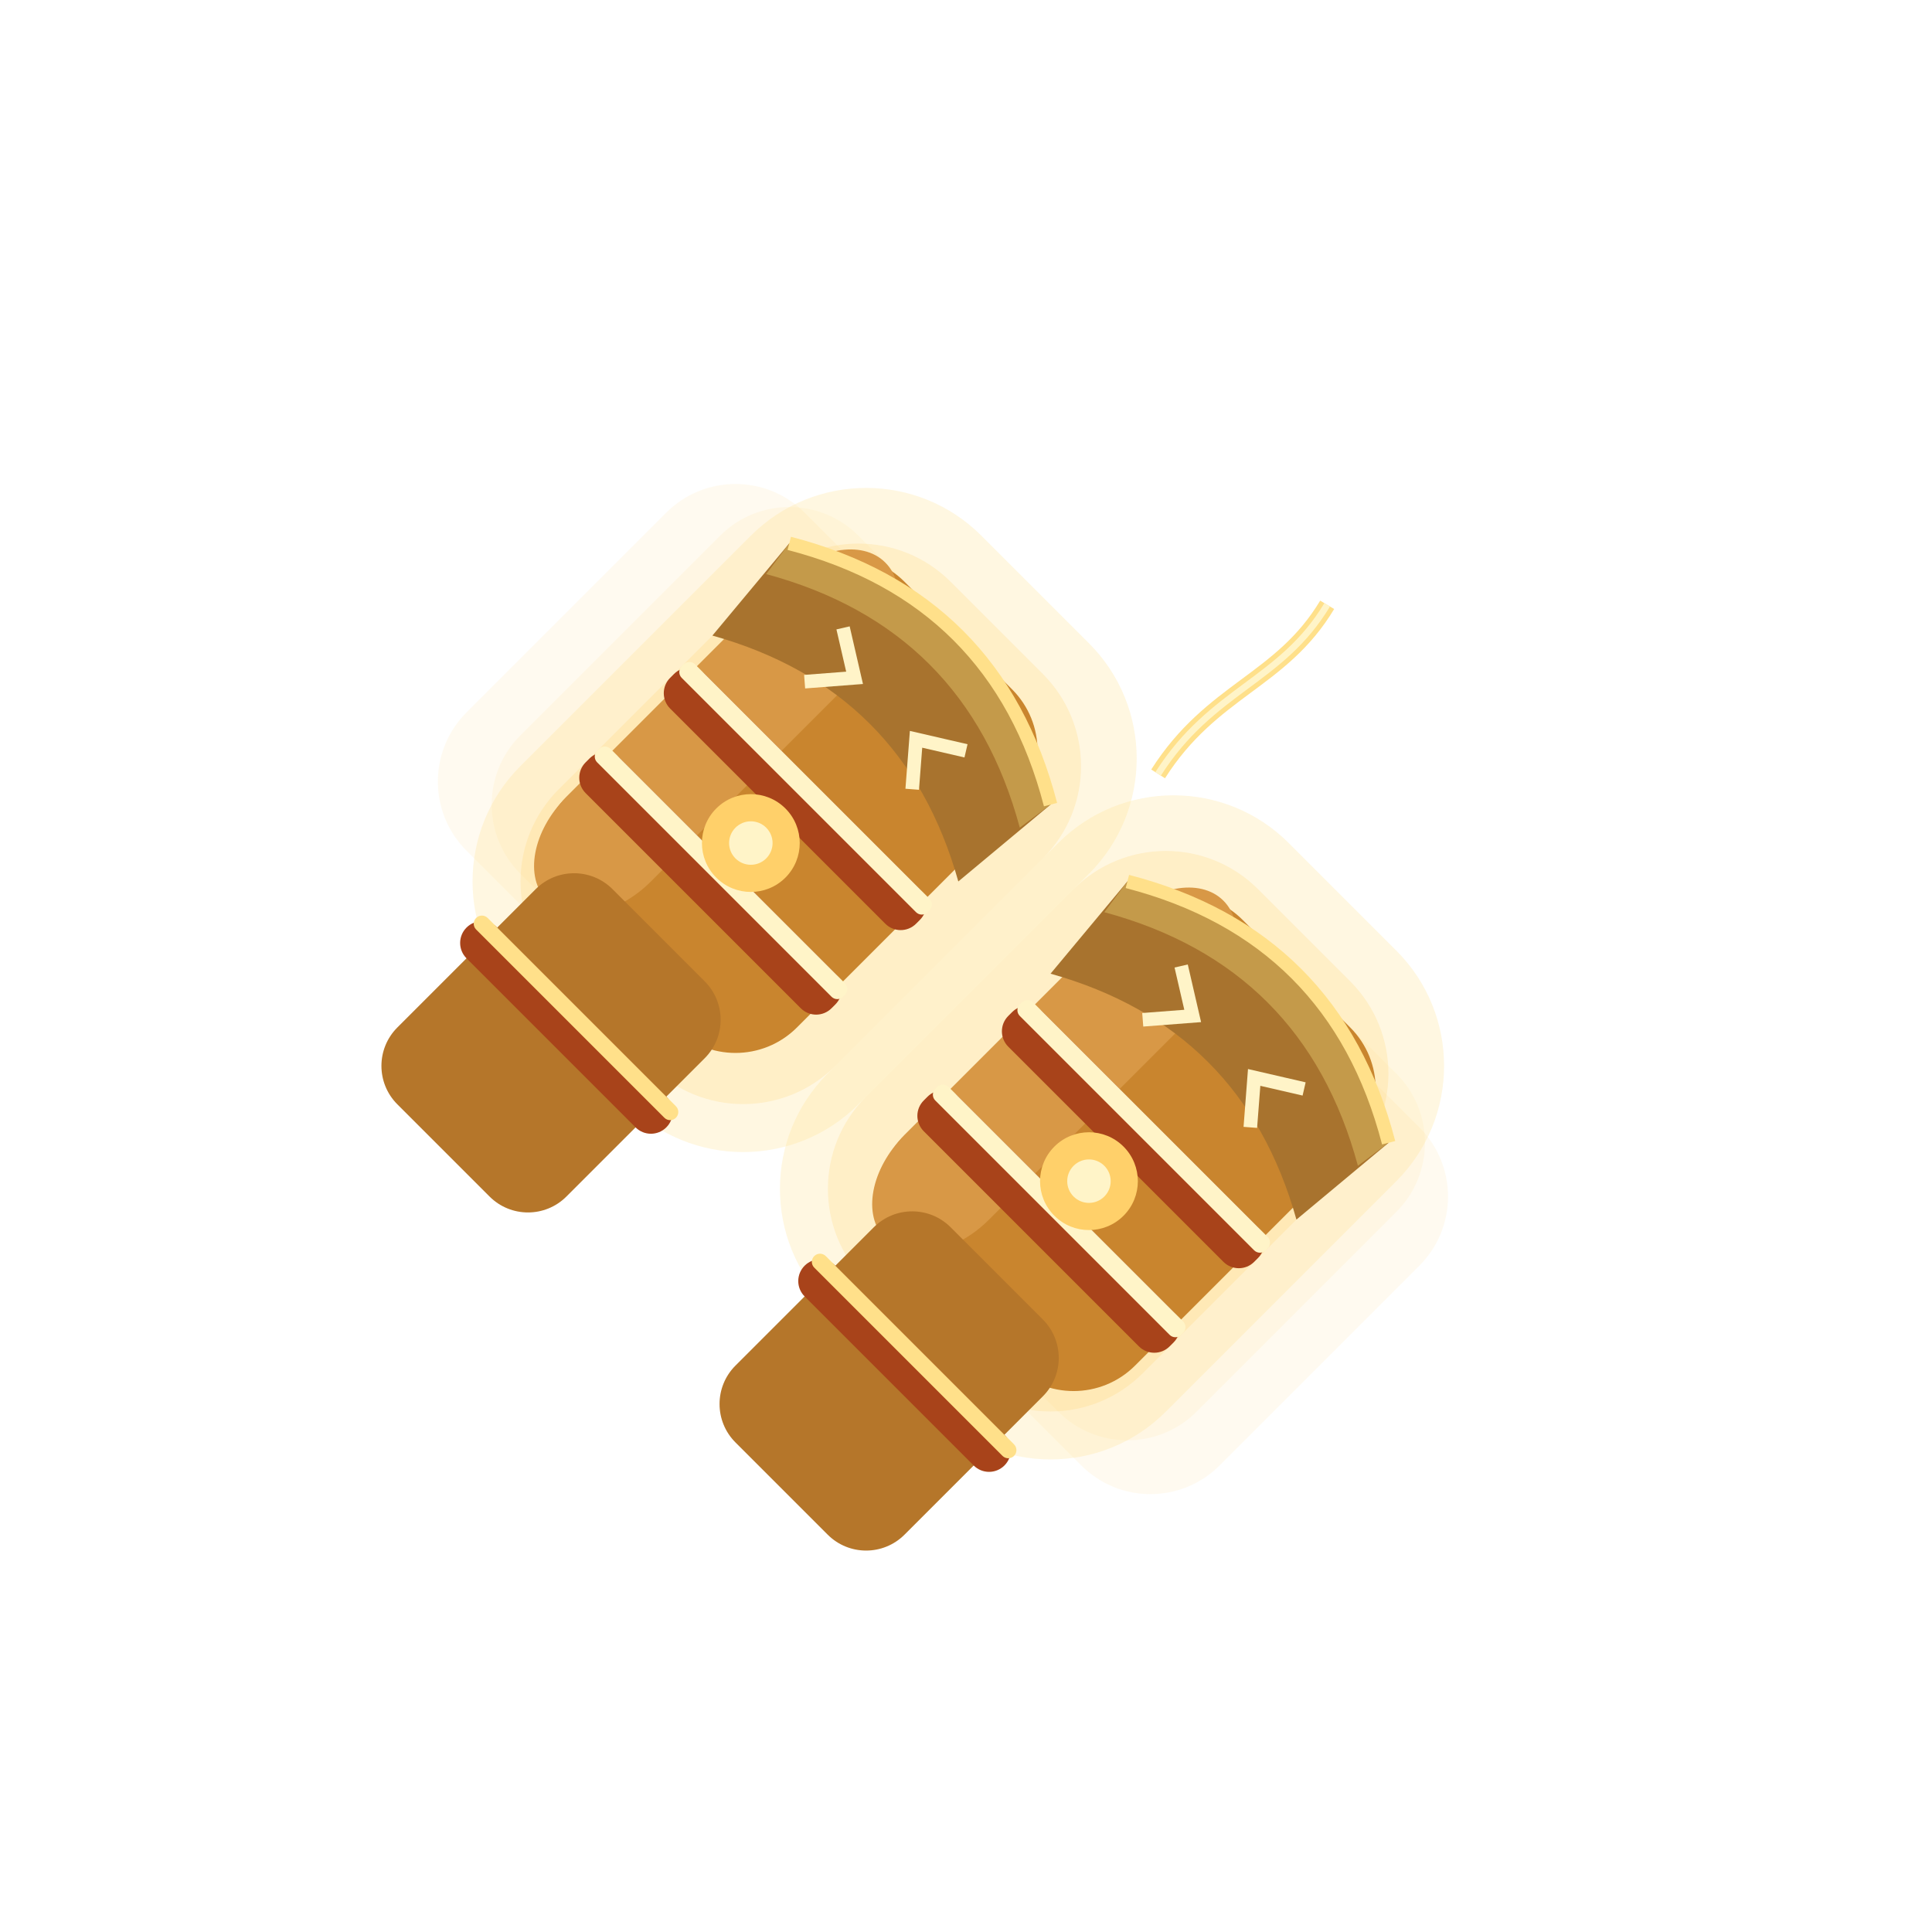
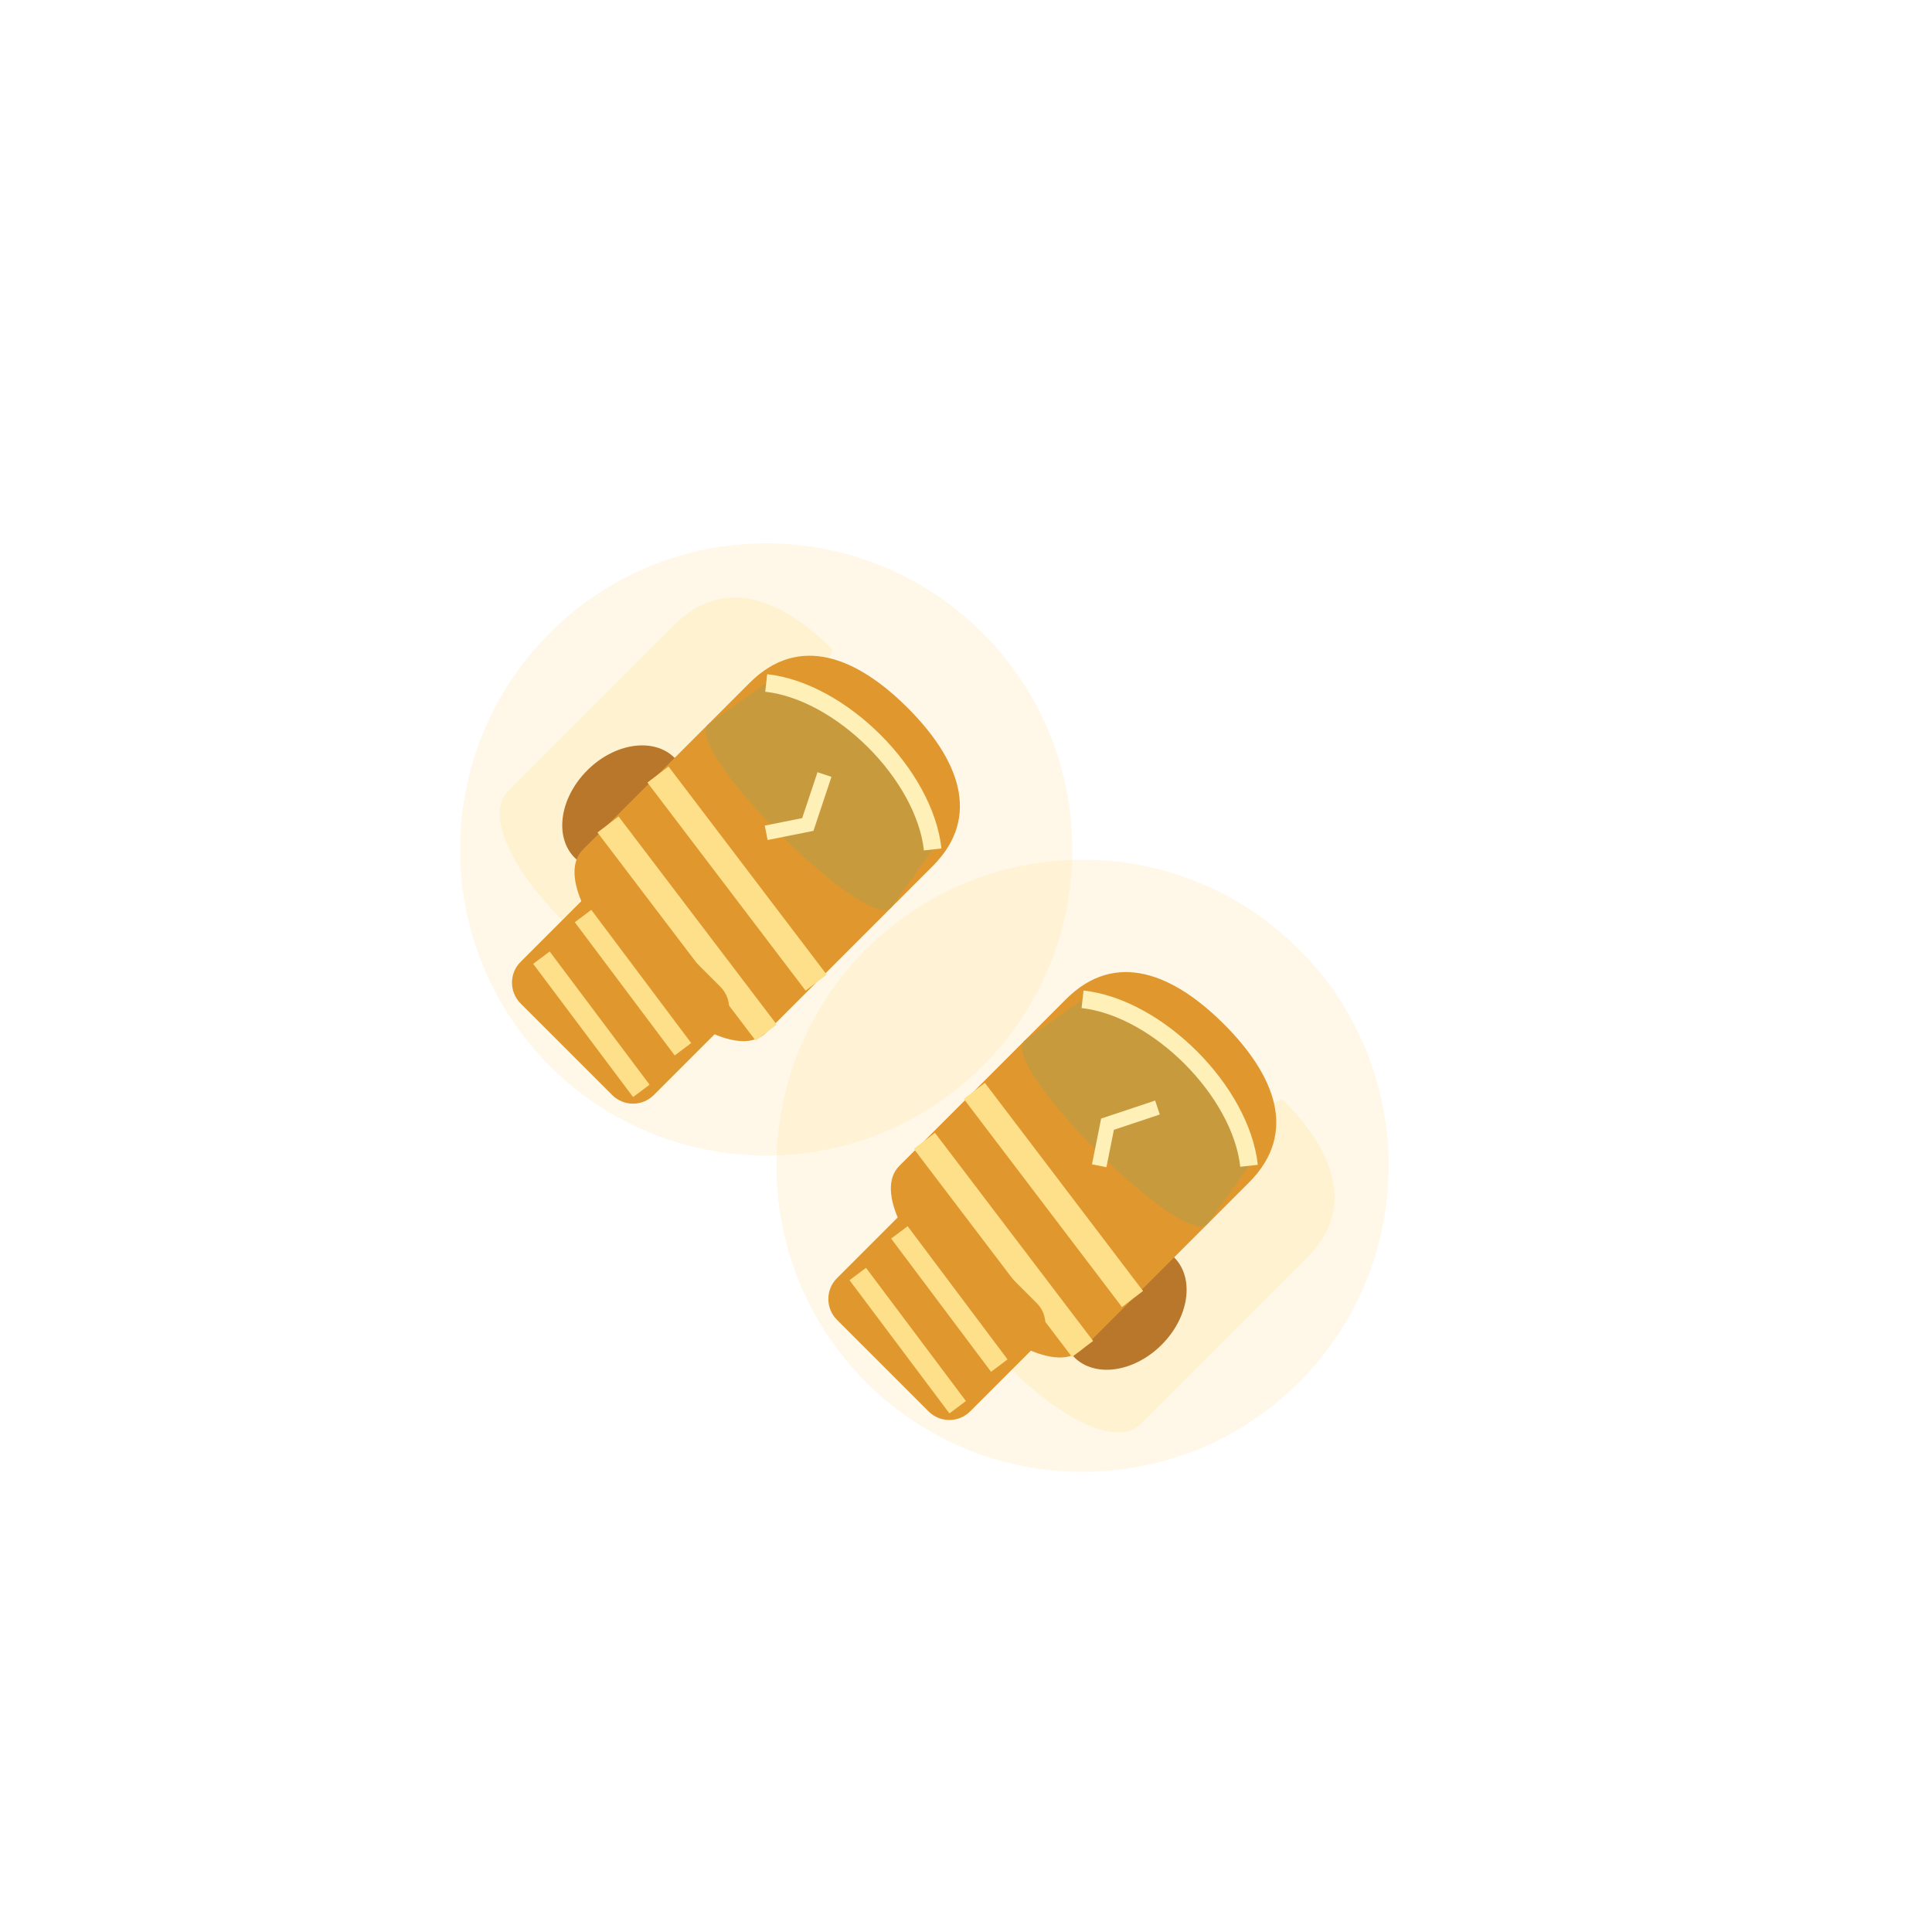
<svg xmlns="http://www.w3.org/2000/svg" viewBox="0 0 256 256" width="256" height="256">
-   <g transform="translate(128 128) scale(0.72) rotate(45) translate(-128 -128)">
-     <rect x="40" y="86" width="60" height="88" rx="18" fill="#FFE08A" opacity="0.12" />
-     <rect x="156" y="86" width="60" height="88" rx="18" fill="#FFE08A" opacity="0.12" />
-     <rect x="30" y="90" width="60" height="88" rx="18" fill="#FFD06A" opacity="0.10" />
-     <rect x="166" y="90" width="60" height="88" rx="18" fill="#FFD06A" opacity="0.10" />
-     <rect x="44" y="70" width="88" height="120" rx="30" fill="#FFE08A" opacity="0.26" />
-     <rect x="124" y="70" width="88" height="120" rx="30" fill="#FFE08A" opacity="0.26" />
-     <rect x="52" y="80" width="72" height="102" rx="24" fill="#FFD06A" opacity="0.22" />
-     <rect x="132" y="80" width="72" height="102" rx="24" fill="#FFD06A" opacity="0.22" />
-     <rect x="54" y="86" width="60" height="88" rx="16" fill="#C9852E" />
-     <rect x="54" y="86" width="22" height="88" rx="16" fill="#D89846" />
-     <rect x="62" y="164" width="44" height="56" rx="10" fill="#B5762A" />
-     <path d="M50 96 Q84 76 118 96 L116 118 Q84 100 52 118 Z" fill="#A8732E" />
-     <path d="M50 96 Q84 76 118 96 L117 103 Q84 84 51 103 Z" fill="#C49A4A" />
-     <path d="M50 96 Q84 76 118 96" stroke="#FFE08A" stroke-width="2.5" fill="none" />
-     <path d="M68 100 L76 105 L70 112 M100 100 L92 105 L98 112" stroke="#FFF4C8" stroke-width="2.5" fill="none" />
-     <rect x="52" y="124" width="64" height="9" rx="4" fill="#A8431A" />
-     <rect x="52" y="124" width="64" height="3.5" rx="1.5" fill="#FFF4C8" />
-     <rect x="52" y="146" width="64" height="9" rx="4" fill="#A8431A" />
-     <rect x="52" y="146" width="64" height="3.5" rx="1.5" fill="#FFF4C8" />
-     <rect x="58" y="184" width="52" height="8" rx="4" fill="#A8431A" />
-     <rect x="58" y="184" width="52" height="3" rx="1.5" fill="#FFE08A" />
-     <circle cx="84" cy="140" r="9" fill="#FFD06A" />
-     <circle cx="84" cy="140" r="4" fill="#FFF4C8" />
-     <rect x="142" y="86" width="60" height="88" rx="16" fill="#C9852E" />
-     <rect x="142" y="86" width="22" height="88" rx="16" fill="#D89846" />
-     <rect x="150" y="164" width="44" height="56" rx="10" fill="#B5762A" />
-     <path d="M138 96 Q172 76 206 96 L204 118 Q172 100 140 118 Z" fill="#A8732E" />
-     <path d="M138 96 Q172 76 206 96 L205 103 Q172 84 139 103 Z" fill="#C49A4A" />
-     <path d="M138 96 Q172 76 206 96" stroke="#FFE08A" stroke-width="2.5" fill="none" />
-     <path d="M156 100 L164 105 L158 112 M188 100 L180 105 L186 112" stroke="#FFF4C8" stroke-width="2.5" fill="none" />
-     <rect x="140" y="124" width="64" height="9" rx="4" fill="#A8431A" />
-     <rect x="140" y="124" width="64" height="3.5" rx="1.5" fill="#FFF4C8" />
-     <rect x="140" y="146" width="64" height="9" rx="4" fill="#A8431A" />
-     <rect x="140" y="146" width="64" height="3.5" rx="1.5" fill="#FFF4C8" />
-     <rect x="146" y="184" width="52" height="8" rx="4" fill="#A8431A" />
-     <rect x="146" y="184" width="52" height="3" rx="1.5" fill="#FFE08A" />
-     <circle cx="172" cy="140" r="9" fill="#FFD06A" />
-     <circle cx="172" cy="140" r="4" fill="#FFF4C8" />
-     <path d="M128 78 C124 60 132 50 128 34" stroke="#FFE08A" stroke-width="3" fill="none" />
-     <path d="M128 78 C124 60 132 50 128 34" stroke="#FFF4C8" stroke-width="1.2" fill="none" />
+   <g transform="translate(128 128) scale(0.78) rotate(45) translate(-128 -128)">
+     <circle cx="90" cy="138" r="52" fill="#FFD06A" opacity="0.16" />
+     <circle cx="166" cy="138" r="52" fill="#FFD06A" opacity="0.16" />
+     <g opacity="0.25">
+       <path d="M52 122 C52 110 62 106 74 106 L96 162 C96 174 52 174 52 162 Z" fill="#FFE08A" />
+       <path d="M204 122 C204 110 194 106 182 106 L160 162 C160 174 204 174 204 162 Z" fill="#FFE08A" />
+     </g>
+     <g>
+       <ellipse cx="68" cy="150" rx="9" ry="12" fill="#B8772A" />
+       <path d="M68 120 C68 108 78 104 90 104 C102 104 112 108 112 120 L112 160 C112 172 68 172 68 160 Z" fill="#E0982E" />
+       <path d="M70 118 C80 110 100 110 110 118 L112 130 C112 136 68 136 68 130 Z" fill="#C79A3E" />
+       <path d="M70 118 C80 110 100 110 110 118" stroke="#FFF0B8" stroke-width="3" fill="none" />
+       <path d="M68 142 L112 148 M68 154 L112 160" stroke="#FFE08A" stroke-width="4.5" />
+       <path d="M88 122 L92 130 L88 136" stroke="#FFF0B8" stroke-width="2.5" fill="none" />
+       <rect x="74" y="160" width="32" height="26" rx="5" fill="#E0982E" />
+       <path d="M76 168 L104 172 M76 178 L104 182" stroke="#FFE08A" stroke-width="3.5" />
+     </g>
+     <g>
+       <ellipse cx="188" cy="150" rx="9" ry="12" fill="#B8772A" />
+       <path d="M188 120 C188 108 178 104 166 104 C154 104 144 108 144 120 L144 160 C144 172 188 172 188 160 Z" fill="#E0982E" />
+       <path d="M186 118 C176 110 156 110 146 118 L144 130 C144 136 188 136 188 130 Z" fill="#C79A3E" />
+       <path d="M186 118 C176 110 156 110 146 118" stroke="#FFF0B8" stroke-width="3" fill="none" />
+       <path d="M144 142 L188 148 M144 154 L188 160" stroke="#FFE08A" stroke-width="4.5" />
+       <path d="M168 122 L164 130 L168 136" stroke="#FFF0B8" stroke-width="2.5" fill="none" />
+       <rect x="150" y="160" width="32" height="26" rx="5" fill="#E0982E" />
+       <path d="M152 168 L180 172 M152 178 L180 182" stroke="#FFE08A" stroke-width="3.5" />
+     </g>
  </g>
</svg>
